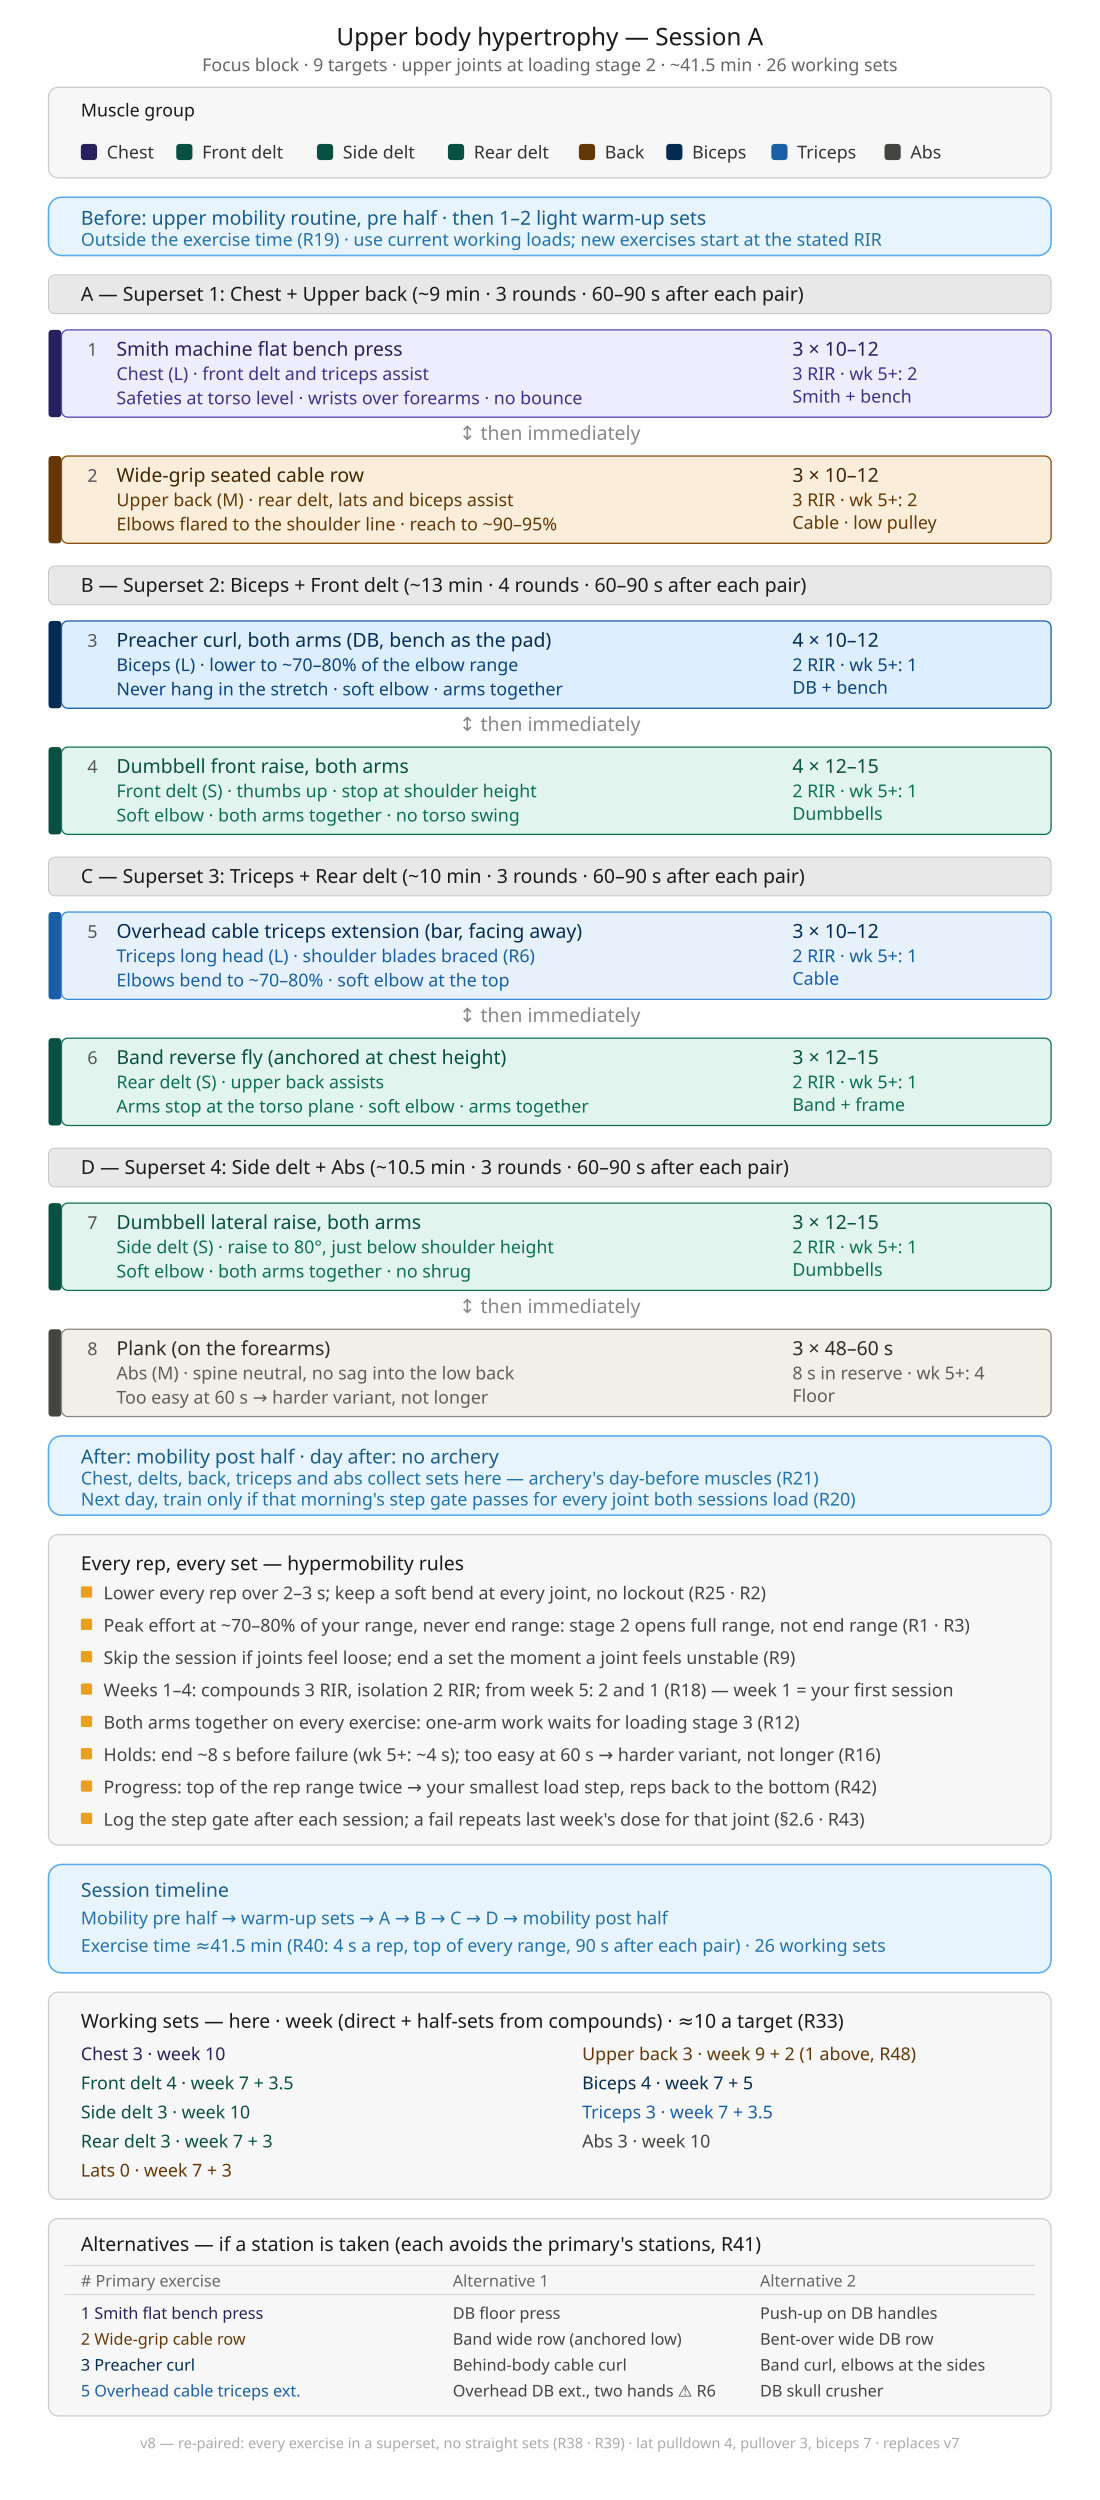
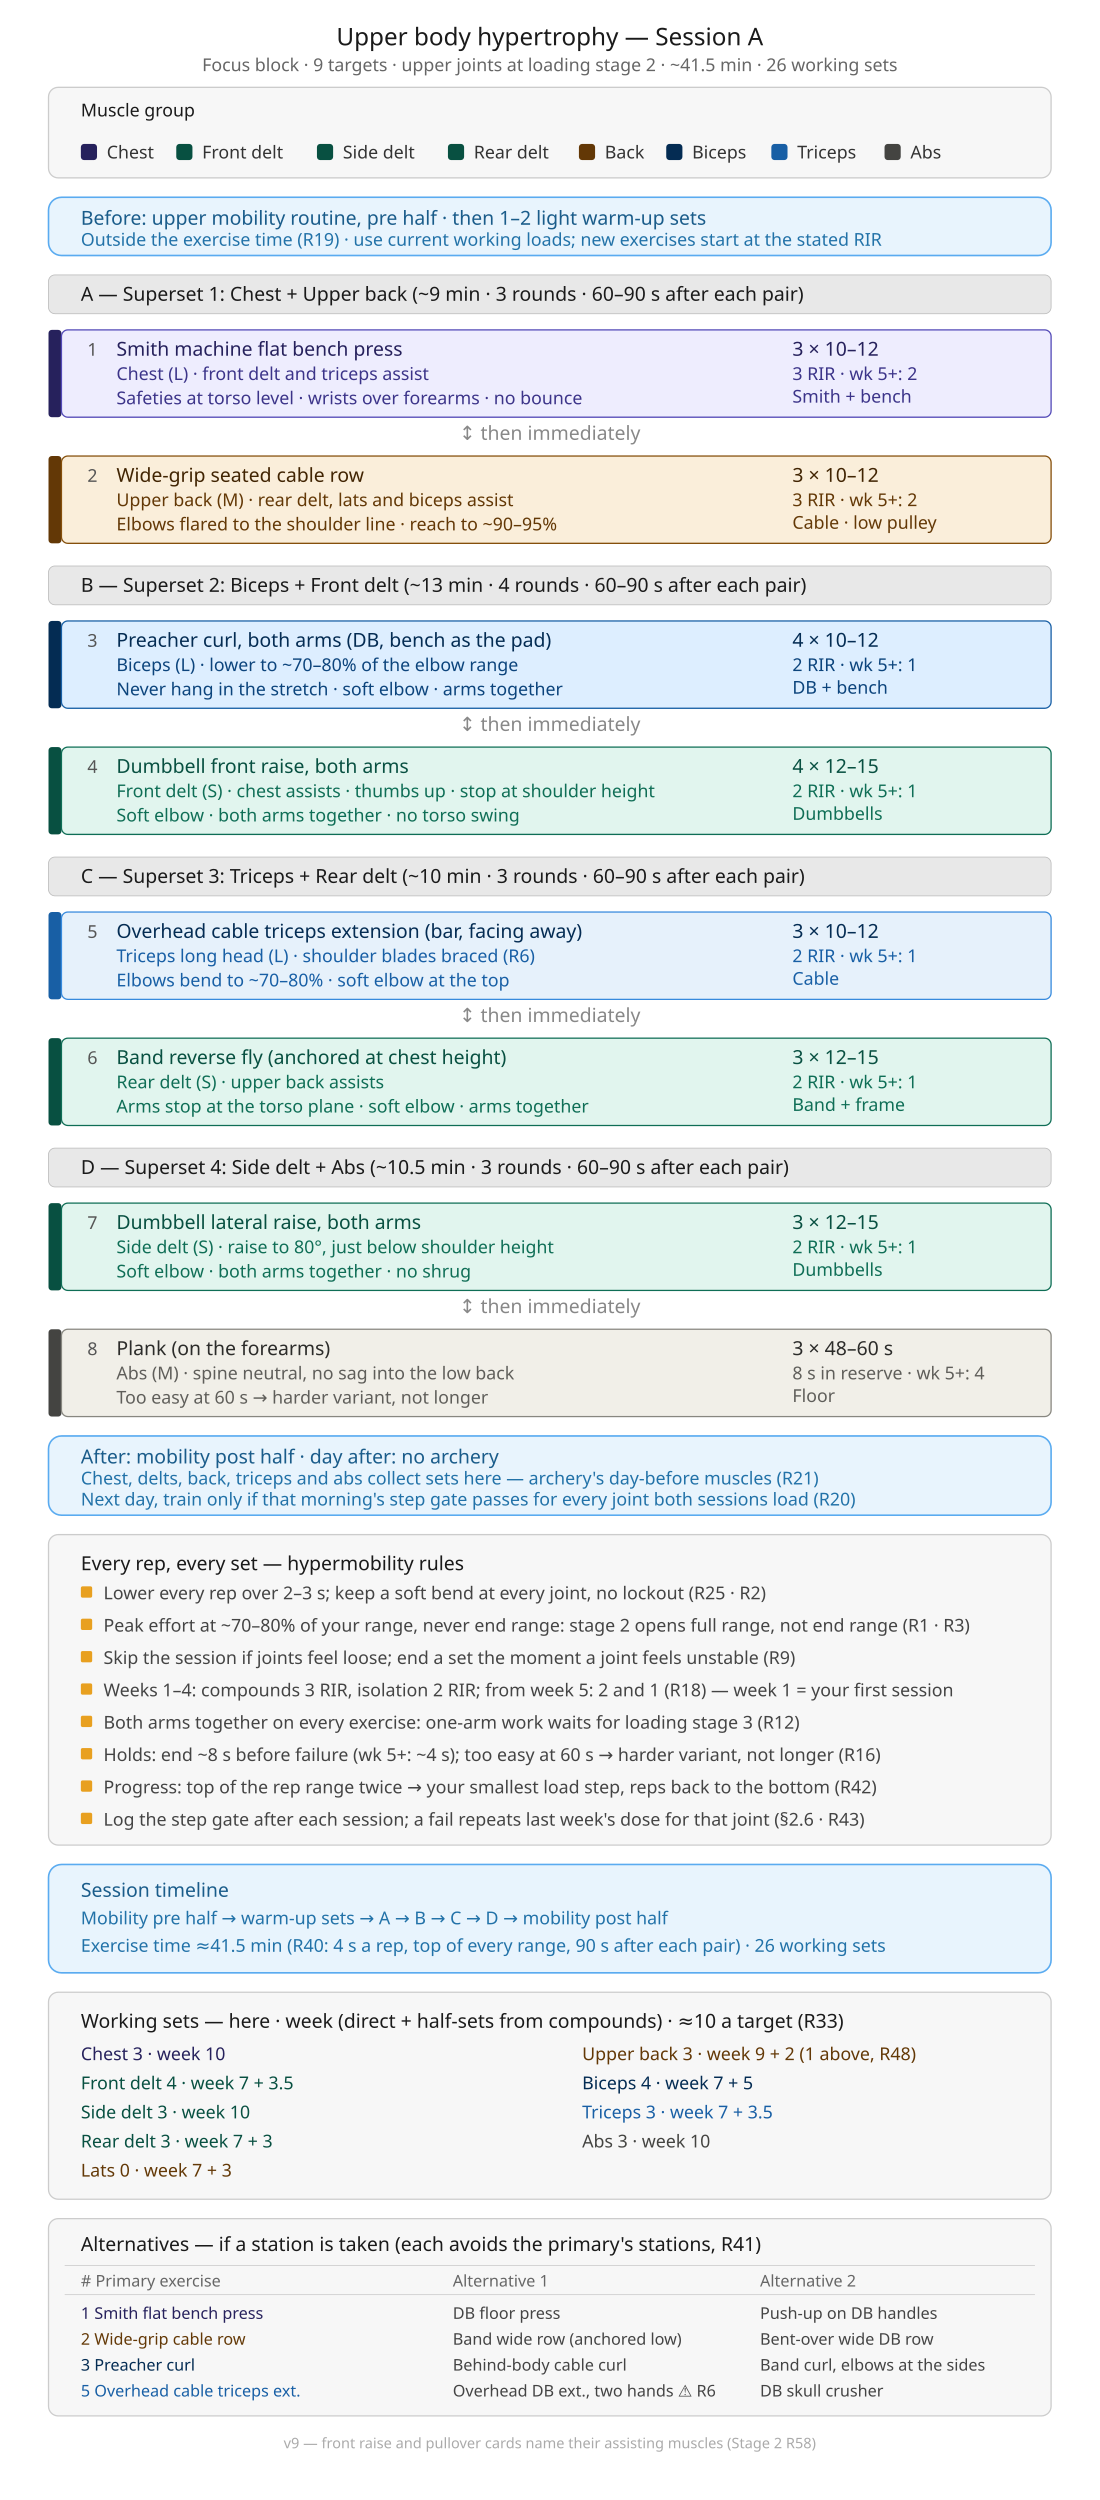
<svg xmlns="http://www.w3.org/2000/svg" width="100%" viewBox="0 0 680 1546" style="font-family: sans-serif;">
  <text font-size="15" font-weight="500" fill="#1a1a1a" x="340" y="28" text-anchor="middle">Upper body hypertrophy — Session A</text>
  <text font-size="11" fill="#666" x="340" y="44" text-anchor="middle">Focus block · 9 targets · upper joints at loading stage 2 · ~41.5 min · 26 working sets</text>
  <rect x="30" y="54" width="620" height="56" rx="6" fill="#f7f7f7" stroke="#ccc" stroke-width="0.8" />
  <text font-size="11" font-weight="500" fill="#1a1a1a" x="50" y="72">Muscle group</text>
  <rect x="50" y="89" width="10" height="10" rx="2" fill="#26215c" />
  <text font-size="11" fill="#333" x="66" y="98">Chest</text>
  <rect x="109" y="89" width="10" height="10" rx="2" fill="#085041" />
  <text font-size="11" fill="#333" x="125" y="98">Front delt</text>
  <rect x="196" y="89" width="10" height="10" rx="2" fill="#085041" />
  <text font-size="11" fill="#333" x="212" y="98">Side delt</text>
  <rect x="277" y="89" width="10" height="10" rx="2" fill="#085041" />
  <text font-size="11" fill="#333" x="293" y="98">Rear delt</text>
  <rect x="358" y="89" width="10" height="10" rx="2" fill="#633806" />
  <text font-size="11" fill="#333" x="374" y="98">Back</text>
  <rect x="412" y="89" width="10" height="10" rx="2" fill="#042c53" />
  <text font-size="11" fill="#333" x="428" y="98">Biceps</text>
  <rect x="477" y="89" width="10" height="10" rx="2" fill="#185fa5" />
  <text font-size="11" fill="#333" x="493" y="98">Triceps</text>
  <rect x="547" y="89" width="10" height="10" rx="2" fill="#444441" />
  <text font-size="11" fill="#333" x="563" y="98">Abs</text>
  <rect x="30" y="122" width="620" height="36" rx="8" fill="#e8f4fd" stroke="#5aabf0" stroke-width="1" />
  <text font-size="12" font-weight="500" fill="#1a5c8a" x="50" y="139">Before: upper mobility routine, pre half · then 1–2 light warm-up sets</text>
  <text font-size="11" fill="#2272a8" x="50" y="152">Outside the exercise time (R19) · use current working loads; new exercises start at the stated RIR</text>
  <rect x="30" y="170" width="620" height="24" rx="4" fill="#e8e8e8" stroke="#bbb" stroke-width="0.5" />
  <text font-size="12" font-weight="500" fill="#1a1a1a" x="50" y="186">A — Superset 1: Chest + Upper back  (~9 min · 3 rounds · 60–90 s after each pair)</text>
  <rect x="30" y="204" width="8" height="54" rx="2" fill="#26215c" />
  <rect x="38" y="204" width="612" height="54" rx="4" fill="#eeedfe" stroke="#534ab7" stroke-width="0.8" />
  <text font-size="11" font-weight="500" fill="#555" x="54" y="220">1</text>
  <text font-size="12" font-weight="500" fill="#26215c" x="72" y="220">Smith machine flat bench press</text>
  <text font-size="11" fill="#3c3489" x="72" y="235">Chest (L) · front delt and triceps assist</text>
  <text font-size="11" fill="#3c3489" x="72" y="250">Safeties at torso level · wrists over forearms · no bounce</text>
  <text font-size="12" font-weight="500" fill="#26215c" x="490" y="220">3 × 10–12</text>
  <text font-size="11" fill="#3c3489" x="490" y="235">3 RIR · wk 5+: 2</text>
  <text font-size="11" fill="#3c3489" x="490" y="249">Smith + bench</text>
  <text font-size="12" fill="#888" x="340" y="272" text-anchor="middle">↕ then immediately</text>
  <rect x="30" y="282" width="8" height="54" rx="2" fill="#633806" />
  <rect x="38" y="282" width="612" height="54" rx="4" fill="#faeeda" stroke="#854f0b" stroke-width="0.8" />
  <text font-size="11" font-weight="500" fill="#555" x="54" y="298">2</text>
  <text font-size="12" font-weight="500" fill="#412402" x="72" y="298">Wide-grip seated cable row</text>
  <text font-size="11" fill="#633806" x="72" y="313">Upper back (M) · rear delt, lats and biceps assist</text>
  <text font-size="11" fill="#633806" x="72" y="328">Elbows flared to the shoulder line · reach to ~90–95%</text>
  <text font-size="12" font-weight="500" fill="#412402" x="490" y="298">3 × 10–12</text>
  <text font-size="11" fill="#633806" x="490" y="313">3 RIR · wk 5+: 2</text>
  <text font-size="11" fill="#633806" x="490" y="327">Cable · low pulley</text>
  <rect x="30" y="350" width="620" height="24" rx="4" fill="#e8e8e8" stroke="#bbb" stroke-width="0.5" />
  <text font-size="12" font-weight="500" fill="#1a1a1a" x="50" y="366">B — Superset 2: Biceps + Front delt  (~13 min · 4 rounds · 60–90 s after each pair)</text>
  <rect x="30" y="384" width="8" height="54" rx="2" fill="#042c53" />
  <rect x="38" y="384" width="612" height="54" rx="4" fill="#ddeeff" stroke="#185fa5" stroke-width="0.8" />
  <text font-size="11" font-weight="500" fill="#555" x="54" y="400">3</text>
  <text font-size="12" font-weight="500" fill="#042c53" x="72" y="400">Preacher curl, both arms (DB, bench as the pad)</text>
  <text font-size="11" fill="#0c447c" x="72" y="415">Biceps (L) · lower to ~70–80% of the elbow range</text>
  <text font-size="11" fill="#0c447c" x="72" y="430">Never hang in the stretch · soft elbow · arms together</text>
  <text font-size="12" font-weight="500" fill="#042c53" x="490" y="400">4 × 10–12</text>
  <text font-size="11" fill="#0c447c" x="490" y="415">2 RIR · wk 5+: 1</text>
  <text font-size="11" fill="#0c447c" x="490" y="429">DB + bench</text>
  <text font-size="12" fill="#888" x="340" y="452" text-anchor="middle">↕ then immediately</text>
  <rect x="30" y="462" width="8" height="54" rx="2" fill="#085041" />
  <rect x="38" y="462" width="612" height="54" rx="4" fill="#e1f5ee" stroke="#0f6e56" stroke-width="0.8" />
  <text font-size="11" font-weight="500" fill="#555" x="54" y="478">4</text>
  <text font-size="12" font-weight="500" fill="#085041" x="72" y="478">Dumbbell front raise, both arms</text>
-   <text font-size="11" fill="#0f6e56" x="72" y="493">Front delt (S) · thumbs up · stop at shoulder height</text>
+   <text font-size="11" fill="#0f6e56" x="72" y="493">Front delt (S) · chest assists · thumbs up · stop at shoulder height</text>
  <text font-size="11" fill="#0f6e56" x="72" y="508">Soft elbow · both arms together · no torso swing</text>
  <text font-size="12" font-weight="500" fill="#085041" x="490" y="478">4 × 12–15</text>
  <text font-size="11" fill="#0f6e56" x="490" y="493">2 RIR · wk 5+: 1</text>
  <text font-size="11" fill="#0f6e56" x="490" y="507">Dumbbells</text>
  <rect x="30" y="530" width="620" height="24" rx="4" fill="#e8e8e8" stroke="#bbb" stroke-width="0.5" />
  <text font-size="12" font-weight="500" fill="#1a1a1a" x="50" y="546">C — Superset 3: Triceps + Rear delt  (~10 min · 3 rounds · 60–90 s after each pair)</text>
  <rect x="30" y="564" width="8" height="54" rx="2" fill="#185fa5" />
  <rect x="38" y="564" width="612" height="54" rx="4" fill="#e6f1fb" stroke="#378add" stroke-width="0.8" />
  <text font-size="11" font-weight="500" fill="#555" x="54" y="580">5</text>
  <text font-size="12" font-weight="500" fill="#042c53" x="72" y="580">Overhead cable triceps extension (bar, facing away)</text>
  <text font-size="11" fill="#185fa5" x="72" y="595">Triceps long head (L) · shoulder blades braced (R6)</text>
  <text font-size="11" fill="#185fa5" x="72" y="610">Elbows bend to ~70–80% · soft elbow at the top</text>
  <text font-size="12" font-weight="500" fill="#042c53" x="490" y="580">3 × 10–12</text>
  <text font-size="11" fill="#185fa5" x="490" y="595">2 RIR · wk 5+: 1</text>
  <text font-size="11" fill="#185fa5" x="490" y="609">Cable</text>
  <text font-size="12" fill="#888" x="340" y="632" text-anchor="middle">↕ then immediately</text>
  <rect x="30" y="642" width="8" height="54" rx="2" fill="#085041" />
  <rect x="38" y="642" width="612" height="54" rx="4" fill="#e1f5ee" stroke="#0f6e56" stroke-width="0.8" />
  <text font-size="11" font-weight="500" fill="#555" x="54" y="658">6</text>
  <text font-size="12" font-weight="500" fill="#085041" x="72" y="658">Band reverse fly (anchored at chest height)</text>
  <text font-size="11" fill="#0f6e56" x="72" y="673">Rear delt (S) · upper back assists</text>
  <text font-size="11" fill="#0f6e56" x="72" y="688">Arms stop at the torso plane · soft elbow · arms together</text>
  <text font-size="12" font-weight="500" fill="#085041" x="490" y="658">3 × 12–15</text>
  <text font-size="11" fill="#0f6e56" x="490" y="673">2 RIR · wk 5+: 1</text>
  <text font-size="11" fill="#0f6e56" x="490" y="687">Band + frame</text>
  <rect x="30" y="710" width="620" height="24" rx="4" fill="#e8e8e8" stroke="#bbb" stroke-width="0.5" />
  <text font-size="12" font-weight="500" fill="#1a1a1a" x="50" y="726">D — Superset 4: Side delt + Abs  (~10.5 min · 3 rounds · 60–90 s after each pair)</text>
  <rect x="30" y="744" width="8" height="54" rx="2" fill="#085041" />
  <rect x="38" y="744" width="612" height="54" rx="4" fill="#e1f5ee" stroke="#0f6e56" stroke-width="0.8" />
  <text font-size="11" font-weight="500" fill="#555" x="54" y="760">7</text>
  <text font-size="12" font-weight="500" fill="#085041" x="72" y="760">Dumbbell lateral raise, both arms</text>
  <text font-size="11" fill="#0f6e56" x="72" y="775">Side delt (S) · raise to 80°, just below shoulder height</text>
  <text font-size="11" fill="#0f6e56" x="72" y="790">Soft elbow · both arms together · no shrug</text>
  <text font-size="12" font-weight="500" fill="#085041" x="490" y="760">3 × 12–15</text>
  <text font-size="11" fill="#0f6e56" x="490" y="775">2 RIR · wk 5+: 1</text>
  <text font-size="11" fill="#0f6e56" x="490" y="789">Dumbbells</text>
  <text font-size="12" fill="#888" x="340" y="812" text-anchor="middle">↕ then immediately</text>
  <rect x="30" y="822" width="8" height="54" rx="2" fill="#444441" />
  <rect x="38" y="822" width="612" height="54" rx="4" fill="#f1efe8" stroke="#888780" stroke-width="0.8" />
  <text font-size="11" font-weight="500" fill="#555" x="54" y="838">8</text>
  <text font-size="12" font-weight="500" fill="#2c2c2a" x="72" y="838">Plank (on the forearms)</text>
  <text font-size="11" fill="#5f5e5a" x="72" y="853">Abs (M) · spine neutral, no sag into the low back</text>
  <text font-size="11" fill="#5f5e5a" x="72" y="868">Too easy at 60 s → harder variant, not longer</text>
  <text font-size="12" font-weight="500" fill="#2c2c2a" x="490" y="838">3 × 48–60 s</text>
  <text font-size="11" fill="#5f5e5a" x="490" y="853">8 s in reserve · wk 5+: 4</text>
  <text font-size="11" fill="#5f5e5a" x="490" y="867">Floor</text>
  <rect x="30" y="888" width="620" height="49" rx="8" fill="#e8f4fd" stroke="#5aabf0" stroke-width="1" />
  <text font-size="12" font-weight="500" fill="#1a5c8a" x="50" y="905">After: mobility post half · day after: no archery</text>
  <text font-size="11" fill="#2272a8" x="50" y="918">Chest, delts, back, triceps and abs collect sets here — archery's day-before muscles (R21)</text>
  <text font-size="11" fill="#2272a8" x="50" y="931">Next day, train only if that morning's step gate passes for every joint both sessions load (R20)</text>
  <rect x="30" y="949" width="620" height="192" rx="6" fill="#f7f7f7" stroke="#ccc" stroke-width="0.8" />
  <text font-size="12" font-weight="500" fill="#1a1a1a" x="50" y="971">Every rep, every set — hypermobility rules</text>
  <rect x="50" y="981" width="7" height="7" rx="1" fill="#e8a020" />
  <text font-size="11" fill="#444" x="64" y="989">Lower every rep over 2–3 s; keep a soft bend at every joint, no lockout (R25 · R2)</text>
  <rect x="50" y="1001" width="7" height="7" rx="1" fill="#e8a020" />
  <text font-size="11" fill="#444" x="64" y="1009">Peak effort at ~70–80% of your range, never end range: stage 2 opens full range, not end range (R1 · R3)</text>
  <rect x="50" y="1021" width="7" height="7" rx="1" fill="#e8a020" />
  <text font-size="11" fill="#444" x="64" y="1029">Skip the session if joints feel loose; end a set the moment a joint feels unstable (R9)</text>
  <rect x="50" y="1041" width="7" height="7" rx="1" fill="#e8a020" />
  <text font-size="11" fill="#444" x="64" y="1049">Weeks 1–4: compounds 3 RIR, isolation 2 RIR; from week 5: 2 and 1 (R18) — week 1 = your first session</text>
  <rect x="50" y="1061" width="7" height="7" rx="1" fill="#e8a020" />
  <text font-size="11" fill="#444" x="64" y="1069">Both arms together on every exercise: one-arm work waits for loading stage 3 (R12)</text>
  <rect x="50" y="1081" width="7" height="7" rx="1" fill="#e8a020" />
  <text font-size="11" fill="#444" x="64" y="1089">Holds: end ~8 s before failure (wk 5+: ~4 s); too easy at 60 s → harder variant, not longer (R16)</text>
  <rect x="50" y="1101" width="7" height="7" rx="1" fill="#e8a020" />
  <text font-size="11" fill="#444" x="64" y="1109">Progress: top of the rep range twice → your smallest load step, reps back to the bottom (R42)</text>
  <rect x="50" y="1121" width="7" height="7" rx="1" fill="#e8a020" />
  <text font-size="11" fill="#444" x="64" y="1129">Log the step gate after each session; a fail repeats last week's dose for that joint (§2.6 · R43)</text>
  <rect x="30" y="1153" width="620" height="67" rx="8" fill="#e8f4fd" stroke="#5aabf0" stroke-width="1" />
  <text font-size="12" font-weight="500" fill="#1a5c8a" x="50" y="1173">Session timeline</text>
  <text font-size="11" fill="#2272a8" x="50" y="1190">Mobility pre half → warm-up sets → A → B → C → D → mobility post half</text>
  <text font-size="11" fill="#2272a8" x="50" y="1207">Exercise time ≈41.5 min (R40: 4 s a rep, top of every range, 90 s after each pair) · 26 working sets</text>
  <rect x="30" y="1232" width="620" height="128" rx="6" fill="#f7f7f7" stroke="#ccc" stroke-width="0.8" />
  <text font-size="12" font-weight="500" fill="#1a1a1a" x="50" y="1254">Working sets — here · week (direct + half-sets from compounds) · ≈10 a target (R33)</text>
  <text font-size="11" fill="#26215c" x="50" y="1274">Chest 3 · week 10</text>
  <text font-size="11" fill="#085041" x="50" y="1292">Front delt 4 · week 7 + 3.5</text>
  <text font-size="11" fill="#085041" x="50" y="1310">Side delt 3 · week 10</text>
  <text font-size="11" fill="#085041" x="50" y="1328">Rear delt 3 · week 7 + 3</text>
  <text font-size="11" fill="#633806" x="50" y="1346">Lats 0 · week 7 + 3</text>
  <text font-size="11" fill="#633806" x="360" y="1274">Upper back 3 · week 9 + 2 (1 above, R48)</text>
  <text font-size="11" fill="#042c53" x="360" y="1292">Biceps 4 · week 7 + 5</text>
  <text font-size="11" fill="#185fa5" x="360" y="1310">Triceps 3 · week 7 + 3.5</text>
  <text font-size="11" fill="#444441" x="360" y="1328">Abs 3 · week 10</text>
  <rect x="30" y="1372" width="620" height="122" rx="6" fill="#f7f7f7" stroke="#ccc" stroke-width="0.8" />
  <text font-size="12" font-weight="500" fill="#1a1a1a" x="50" y="1392">Alternatives — if a station is taken (each avoids the primary's stations, R41)</text>
  <line x1="40" y1="1401" x2="640" y2="1401" stroke="#ccc" stroke-width="0.5" />
  <text font-size="10" font-weight="500" fill="#666" x="50" y="1414">#  Primary exercise</text>
  <text font-size="10" font-weight="500" fill="#666" x="280" y="1414">Alternative 1</text>
  <text font-size="10" font-weight="500" fill="#666" x="470" y="1414">Alternative 2</text>
  <line x1="40" y1="1419" x2="640" y2="1419" stroke="#ccc" stroke-width="0.5" />
  <text font-size="10" fill="#26215c" x="50" y="1434">1  Smith flat bench press</text>
  <text font-size="10" fill="#444" x="280" y="1434">DB floor press</text>
  <text font-size="10" fill="#444" x="470" y="1434">Push-up on DB handles</text>
  <text font-size="10" fill="#633806" x="50" y="1450">2  Wide-grip cable row</text>
  <text font-size="10" fill="#444" x="280" y="1450">Band wide row (anchored low)</text>
  <text font-size="10" fill="#444" x="470" y="1450">Bent-over wide DB row</text>
  <text font-size="10" fill="#042c53" x="50" y="1466">3  Preacher curl</text>
  <text font-size="10" fill="#444" x="280" y="1466">Behind-body cable curl</text>
  <text font-size="10" fill="#444" x="470" y="1466">Band curl, elbows at the sides</text>
  <text font-size="10" fill="#185fa5" x="50" y="1482">5  Overhead cable triceps ext.</text>
  <text font-size="10" fill="#444" x="280" y="1482">Overhead DB ext., two hands ⚠ R6</text>
  <text font-size="10" fill="#444" x="470" y="1482">DB skull crusher</text>
-   <text font-size="9" fill="#aaa" x="340" y="1514" text-anchor="middle">v8 — re-paired: every exercise in a superset, no straight sets (R38 · R39) · lat pulldown 4, pullover 3, biceps 7 · replaces v7</text>
+   <text font-size="9" fill="#aaa" x="340" y="1514" text-anchor="middle">v9 — front raise and pullover cards name their assisting muscles (Stage 2 R58)</text>
</svg>
